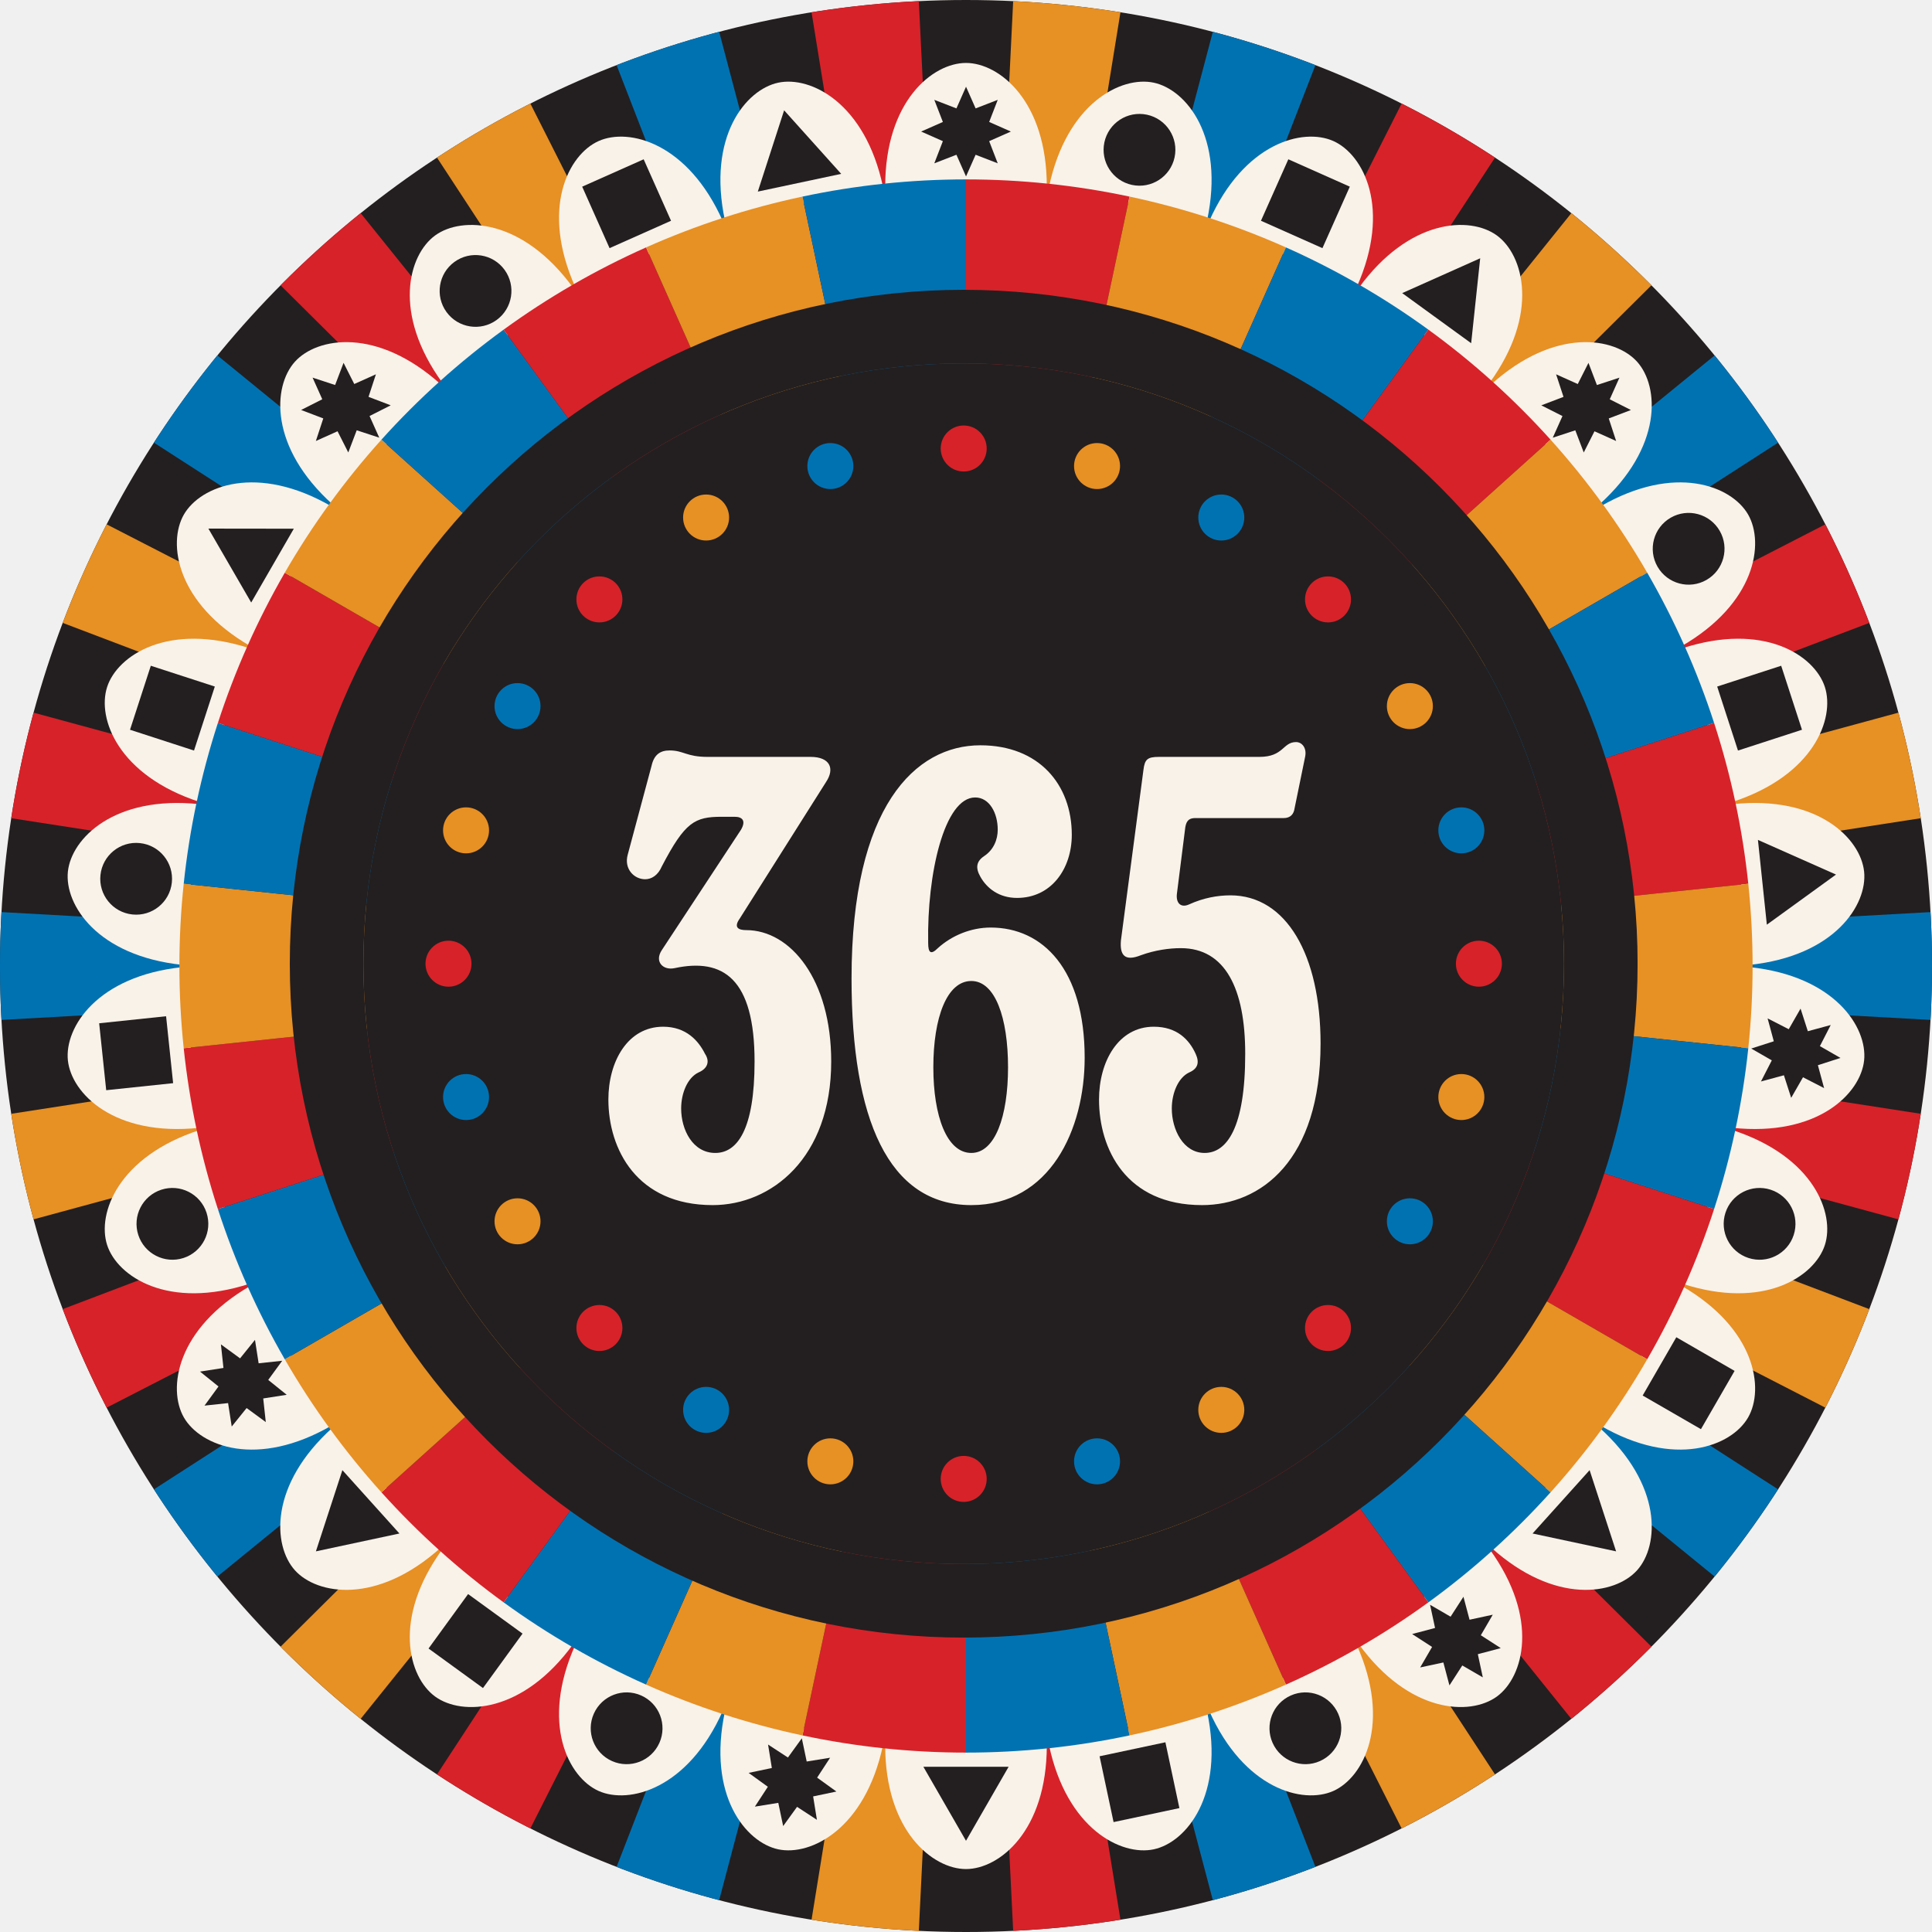
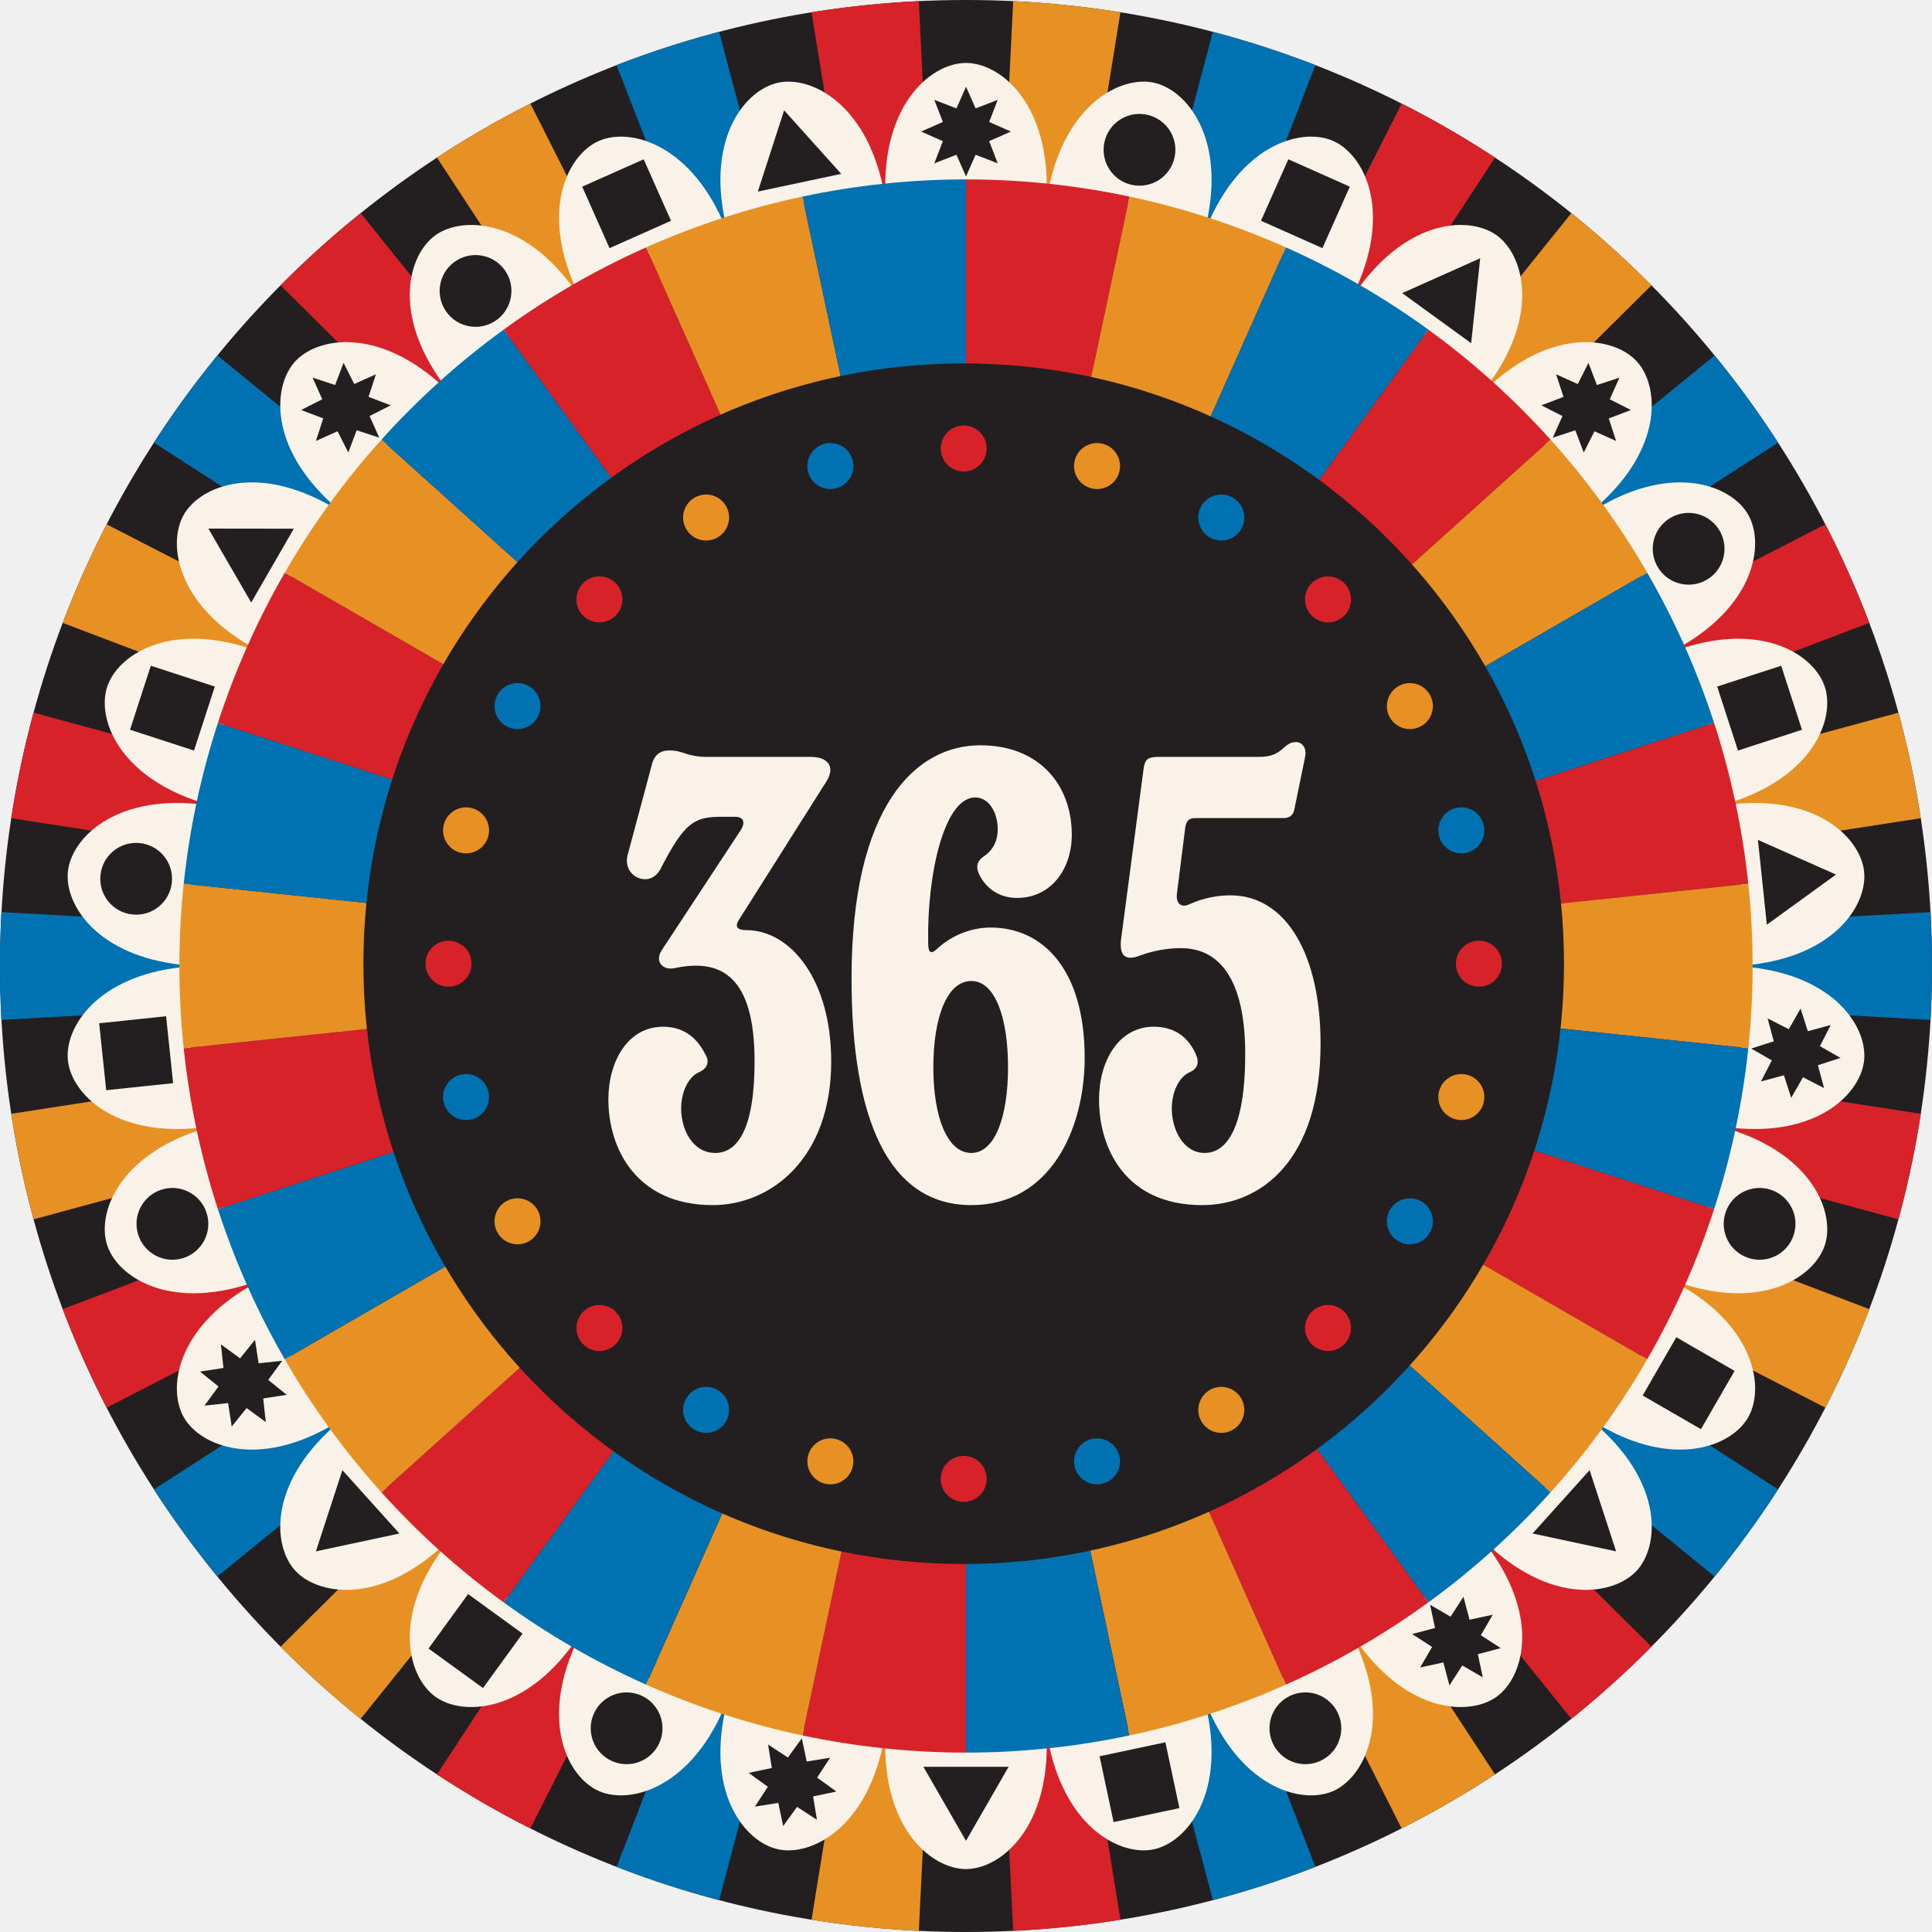
- <svg xmlns="http://www.w3.org/2000/svg" xmlns:xlink="http://www.w3.org/1999/xlink" width="420" height="420" viewBox="0 0 420 420" fill="none">
+ <svg xmlns="http://www.w3.org/2000/svg" width="420" height="420" viewBox="0 0 420 420" fill="none">
  <g clip-path="url(#clip0_767_2)">
    <rect width="420" height="420" rx="210" fill="#F8F2E9" />
    <g clip-path="url(#clip1_767_2)">
      <rect width="498" height="498" transform="translate(-39 -39)" fill="#231F20" />
      <g clip-path="url(#clip2_767_2)">
        <path d="M210 210L-53.92 169.147L-47.712 139.975L210 210Z" fill="#D72229" />
        <path d="M210 210L-39.652 115.17L-27.526 87.923L210 210Z" fill="#E79024" />
        <path d="M210 210L-14.486 65.331L3.041 41.211L210 210Z" fill="#0072B2" />
        <path d="M210 210L20.508 21.819L42.655 1.874L210 210Z" fill="#D72229" />
        <path d="M210 210L63.767 -13.464L89.595 -28.369L210 210Z" fill="#E79024" />
        <path d="M210 210L113.426 -38.991L141.78 -48.194L210 210Z" fill="#0072B2" />
        <path d="M210 210L167.307 -53.619L196.96 -56.735L210 210Z" fill="#D72229" />
        <path d="M210 210L223.04 -56.735L252.693 -53.619L210 210Z" fill="#E79024" />
        <path d="M210 210L278.22 -48.194L306.574 -38.991L210 210Z" fill="#0072B2" />
        <path d="M210 210L330.405 -28.369L356.233 -13.464L210 210Z" fill="#D72229" />
        <path d="M210 210L377.345 1.874L399.492 21.819L210 210Z" fill="#E79024" />
        <path d="M210 210L416.959 41.211L434.486 65.331L210 210Z" fill="#0072B2" />
        <path d="M210 210L447.526 87.923L459.652 115.17L210 210Z" fill="#D72229" />
        <path d="M210 210L467.712 139.975L473.92 169.147L210 210Z" fill="#E79024" />
        <path d="M210 210L476.638 195.095V224.905L210 210Z" fill="#0072B2" />
        <path d="M210 210L473.92 250.853L467.712 280.025L210 210Z" fill="#D72229" />
        <path d="M210 210L459.652 304.83L447.526 332.077L210 210Z" fill="#E79024" />
        <path d="M210 210L434.486 354.669L416.959 378.789L210 210Z" fill="#0072B2" />
        <path d="M210 210L399.492 398.181L377.345 418.126L210 210Z" fill="#D72229" />
        <path d="M210 210L356.233 433.464L330.405 448.369L210 210Z" fill="#E79024" />
        <path d="M210 210L306.574 458.991L278.22 468.194L210 210Z" fill="#0072B2" />
        <path d="M210 210L252.693 473.619L223.04 476.735L210 210Z" fill="#D72229" />
        <path d="M210 210L196.96 476.735L167.307 473.619L210 210Z" fill="#E79024" />
        <path d="M210 210L141.78 468.194L113.426 458.991L210 210Z" fill="#0072B2" />
        <path d="M210 210L89.595 448.369L63.767 433.464L210 210Z" fill="#D72229" />
        <path d="M210 210L42.655 418.126L20.508 398.181L210 210Z" fill="#E79024" />
        <path d="M210 210L3.041 378.789L-14.486 354.669L210 210Z" fill="#0072B2" />
        <path d="M210 210L-27.526 332.077L-39.652 304.83L210 210Z" fill="#D72229" />
        <path d="M210 210L-47.712 280.025L-53.92 250.853L210 210Z" fill="#E79024" />
        <path d="M210 210L-56.638 224.905V195.095L210 210Z" fill="#0072B2" />
      </g>
      <path d="M228.05 40.598C231.917 22.406 243.742 16.469 250.817 17.973C257.891 19.477 266.279 29.71 262.413 47.902L228.05 40.598Z" fill="#F8F2E9" />
      <path d="M295.391 62.585C306.323 47.539 319.541 46.925 325.392 51.176C331.244 55.427 334.744 68.188 323.812 83.234L295.391 62.585Z" fill="#F8F2E9" />
      <path d="M347.968 110.062C364.074 100.762 376.399 105.578 380.016 111.841C383.632 118.105 381.64 131.186 365.533 140.485L347.968 110.062Z" fill="#F8F2E9" />
      <path d="M376.688 174.818C395.185 172.874 404.486 182.286 405.242 189.479C405.998 196.672 398.857 207.812 380.361 209.756L376.688 174.818Z" fill="#F8F2E9" />
      <path d="M376.587 245.658C394.275 251.405 398.944 263.786 396.709 270.665C394.474 277.544 383.419 284.816 365.731 279.069L376.587 245.658Z" fill="#F8F2E9" />
      <path d="M347.681 310.333C361.503 322.777 360.732 335.987 355.892 341.362C351.052 346.737 337.996 348.884 324.174 336.44L347.681 310.333Z" fill="#F8F2E9" />
      <path d="M294.969 357.658C302.534 374.649 296.457 386.403 289.849 389.345C283.242 392.286 270.441 388.938 262.876 371.947L294.969 357.658Z" fill="#F8F2E9" />
      <path d="M227.565 379.453C227.565 398.051 217.233 406.317 210 406.317C202.767 406.317 192.435 398.051 192.435 379.453H227.565Z" fill="#F8F2E9" />
      <path d="M157.124 371.947C149.559 388.938 136.758 392.286 130.151 389.345C123.543 386.403 117.466 374.649 125.031 357.658L157.124 371.947Z" fill="#F8F2E9" />
      <path d="M95.826 336.439C82.004 348.884 68.948 346.737 64.108 341.362C59.268 335.987 58.497 322.777 72.319 310.332L95.826 336.439Z" fill="#F8F2E9" />
      <path d="M54.269 279.069C36.581 284.817 25.526 277.544 23.291 270.665C21.056 263.787 25.725 251.405 43.413 245.658L54.269 279.069Z" fill="#F8F2E9" />
      <path d="M39.64 209.756C21.143 207.812 14.002 196.672 14.758 189.479C15.514 182.286 24.815 172.874 43.312 174.818L39.64 209.756Z" fill="#F8F2E9" />
      <path d="M54.467 140.486C38.36 131.186 36.368 118.105 39.984 111.842C43.601 105.578 55.925 100.763 72.032 110.062L54.467 140.486Z" fill="#F8F2E9" />
      <path d="M96.188 83.234C85.256 68.188 88.756 55.428 94.608 51.176C100.459 46.925 113.677 47.539 124.609 62.585L96.188 83.234Z" fill="#F8F2E9" />
      <path d="M157.587 47.902C153.721 29.71 162.109 19.477 169.183 17.973C176.258 16.469 188.083 22.406 191.95 40.598L157.587 47.902Z" fill="#F8F2E9" />
      <g clip-path="url(#clip3_767_2)">
        <path d="M365.731 140.931C383.419 135.183 394.473 142.456 396.708 149.335C398.944 156.213 394.275 168.595 376.587 174.342L365.731 140.931Z" fill="#F8F2E9" />
        <path d="M380.36 210.244C398.857 212.188 405.998 223.328 405.242 230.521C404.486 237.714 395.185 247.126 376.688 245.182L380.36 210.244Z" fill="#F8F2E9" />
        <path d="M365.533 279.515C381.64 288.814 383.632 301.895 380.015 308.159C376.399 314.422 364.074 319.238 347.968 309.938L365.533 279.515Z" fill="#F8F2E9" />
        <path d="M323.812 336.766C334.744 351.812 331.244 364.573 325.392 368.824C319.541 373.075 306.323 372.461 295.391 357.415L323.812 336.766Z" fill="#F8F2E9" />
        <path d="M262.412 372.098C266.279 390.29 257.891 400.523 250.816 402.027C243.742 403.531 231.916 397.594 228.05 379.402L262.412 372.098Z" fill="#F8F2E9" />
        <path d="M191.95 379.402C188.083 397.594 176.258 403.531 169.183 402.027C162.108 400.523 153.72 390.29 157.587 372.098L191.95 379.402Z" fill="#F8F2E9" />
        <path d="M124.609 357.415C113.677 372.461 100.459 373.075 94.608 368.824C88.756 364.573 85.256 351.812 96.188 336.766L124.609 357.415Z" fill="#F8F2E9" />
        <path d="M72.032 309.938C55.925 319.238 43.601 314.422 39.984 308.159C36.368 301.895 38.36 288.814 54.467 279.515L72.032 309.938Z" fill="#F8F2E9" />
        <path d="M43.312 245.182C24.815 247.126 15.514 237.714 14.758 230.521C14.002 223.328 21.143 212.188 39.639 210.244L43.312 245.182Z" fill="#F8F2E9" />
        <path d="M43.413 174.342C25.725 168.595 21.056 156.214 23.291 149.335C25.526 142.456 36.581 135.184 54.269 140.931L43.413 174.342Z" fill="#F8F2E9" />
        <path d="M72.319 109.668C58.497 97.223 59.268 84.013 64.108 78.638C68.948 73.263 82.004 71.116 95.826 83.561L72.319 109.668Z" fill="#F8F2E9" />
        <path d="M125.031 62.342C117.466 45.351 123.543 33.597 130.15 30.655C136.758 27.714 149.559 31.062 157.124 48.053L125.031 62.342Z" fill="#F8F2E9" />
        <path d="M192.435 40.548C192.435 21.949 202.767 13.683 210 13.683C217.233 13.683 227.565 21.949 227.565 40.548L192.435 40.548Z" fill="#F8F2E9" />
        <path d="M262.876 48.053C270.441 31.062 283.242 27.714 289.849 30.655C296.457 33.597 302.534 45.351 294.969 62.342L262.876 48.053Z" fill="#F8F2E9" />
        <path d="M324.174 83.561C337.996 71.116 351.052 73.263 355.892 78.638C360.731 84.013 361.502 97.223 347.681 109.668L324.174 83.561Z" fill="#F8F2E9" />
      </g>
      <path d="M37.357 191.854C37.807 187.569 34.699 183.73 30.413 183.28C26.128 182.829 22.289 185.938 21.838 190.223C21.388 194.509 24.497 198.348 28.782 198.798C33.068 199.249 36.907 196.14 37.357 191.854Z" fill="#231F20" />
      <path d="M32.786 144.729L28.265 158.642L42.178 163.162L46.699 149.249L32.786 144.729Z" fill="#231F20" />
      <path d="M45.305 114.913L63.873 114.936L54.608 130.983L45.305 114.913Z" fill="#231F20" />
      <path d="M81.719 81.372L80.114 86.272L84.94 88.112L80.339 90.439L82.447 95.145L77.547 93.54L75.713 98.359L73.379 93.752L68.667 95.867L70.278 90.96L65.459 89.126L70.06 86.798L67.952 82.093L72.852 83.698L74.686 78.879L77.014 83.48L81.719 81.372Z" fill="#231F20" />
      <path d="M107.964 69.559C111.45 67.027 112.223 62.148 109.69 58.662C107.157 55.176 102.278 54.403 98.792 56.936C95.306 59.468 94.533 64.347 97.066 67.833C99.599 71.319 104.478 72.092 107.964 69.559Z" fill="#231F20" />
      <path d="M139.926 34.63L126.562 40.58L132.513 53.944L145.877 47.993L139.926 34.63Z" fill="#231F20" />
      <path d="M170.461 23.982L182.869 37.796L164.744 41.649L170.461 23.982Z" fill="#231F20" />
      <path d="M219.753 28.599L215.038 30.686L216.899 35.503L212.091 33.642L210.005 38.356L207.919 33.642L203.11 35.503L204.972 30.686L200.248 28.599L204.972 26.513L203.11 21.705L207.919 23.566L210.005 18.852L212.091 23.566L216.899 21.705L215.038 26.513L219.753 28.599Z" fill="#231F20" />
      <path d="M246.092 40.199C250.307 41.095 254.45 38.405 255.346 34.19C256.242 29.975 253.551 25.832 249.337 24.936C245.122 24.041 240.979 26.731 240.083 30.946C239.187 35.16 241.878 39.303 246.092 40.199Z" fill="#231F20" />
      <path d="M293.437 40.579L280.073 34.629L274.123 47.993L287.487 53.943L293.437 40.579Z" fill="#231F20" />
      <path d="M321.781 56.147L319.818 74.611L304.827 63.719L321.781 56.147Z" fill="#231F20" />
      <path d="M351.333 95.867L346.628 93.759L344.293 98.366L342.459 93.547L337.559 95.151L339.667 90.446L335.066 88.119L339.892 86.278L338.281 81.372L342.993 83.487L345.32 78.886L347.154 83.705L352.054 82.1L349.946 86.805L354.547 89.133L349.728 90.967L351.333 95.867Z" fill="#231F20" />
      <path d="M360.337 123.203C362.491 126.935 367.263 128.213 370.994 126.059C374.726 123.904 376.005 119.133 373.85 115.401C371.696 111.669 366.924 110.391 363.193 112.545C359.461 114.7 358.182 119.471 360.337 123.203Z" fill="#231F20" />
      <path d="M391.735 158.642L387.214 144.729L373.301 149.25L377.822 163.162L391.735 158.642Z" fill="#231F20" />
      <path d="M399.132 190.122L384.097 201.018L382.16 182.589L399.132 190.122Z" fill="#231F20" />
      <path d="M389.388 238.661L387.806 233.754L382.82 235.101L385.174 230.514L380.703 227.946L385.61 226.364L384.261 221.388L388.858 223.743L391.426 219.263L393.007 224.179L397.984 222.83L395.63 227.418L400.101 229.985L395.194 231.567L396.543 236.544L391.955 234.19L389.388 238.661Z" fill="#231F20" />
      <path d="M375.098 263.644C373.766 267.742 376.009 272.143 380.107 273.475C384.205 274.806 388.606 272.564 389.938 268.466C391.269 264.368 389.027 259.966 384.929 258.634C380.831 257.303 376.429 259.546 375.098 263.644Z" fill="#231F20" />
      <path d="M369.771 310.69L377.085 298.021L364.416 290.706L357.102 303.375L369.771 310.69Z" fill="#231F20" />
      <path d="M351.326 337.251L333.168 333.369L345.567 319.598L351.326 337.251Z" fill="#231F20" />
      <path d="M308.735 362.489L311.323 358.03L306.985 355.226L311.969 353.906L310.886 348.865L315.345 351.454L318.141 347.121L319.466 352.113L324.515 351.024L321.919 355.489L326.251 358.284L321.267 359.605L322.35 364.645L317.891 362.057L315.096 366.389L313.775 361.405L308.735 362.489Z" fill="#231F20" />
      <path d="M280.607 368.586C276.671 370.339 274.9 374.951 276.653 378.887C278.406 382.823 283.017 384.594 286.954 382.841C290.89 381.088 292.661 376.477 290.908 372.54C289.155 368.604 284.544 366.834 280.607 368.586Z" fill="#231F20" />
      <path d="M242.081 396.107L256.39 393.066L253.348 378.757L239.039 381.798L242.081 396.107Z" fill="#231F20" />
      <path d="M210 400.173L200.735 384.082H219.265L210 400.173Z" fill="#231F20" />
      <path d="M162.745 385.409L167.791 384.349L166.972 379.249L171.288 382.07L174.309 377.892L175.369 382.937L180.459 382.116L177.637 386.441L181.824 389.464L176.769 390.523L177.591 395.613L173.274 392.792L170.253 396.97L169.193 391.925L164.103 392.746L166.923 388.43L162.745 385.409Z" fill="#231F20" />
      <path d="M139.393 368.586C135.456 366.834 130.845 368.604 129.092 372.54C127.339 376.477 129.11 381.088 133.046 382.841C136.983 384.594 141.594 382.823 143.347 378.887C145.1 374.951 143.329 370.339 139.393 368.586Z" fill="#231F20" />
      <path d="M93.162 358.371L104.996 366.969L113.595 355.134L101.76 346.536L93.162 358.371Z" fill="#231F20" />
      <path d="M68.674 337.251L74.433 319.598L86.831 333.369L68.674 337.251Z" fill="#231F20" />
      <path d="M48.026 292.254L52.19 295.294L55.432 291.273L56.224 296.368L61.35 295.818L58.31 299.982L62.326 303.215L57.223 304.012L57.779 309.146L53.61 306.098L50.376 310.114L49.584 305.019L44.458 305.57L47.498 301.406L43.482 298.173L48.577 297.381L48.026 292.254Z" fill="#231F20" />
      <path d="M44.902 263.643C43.571 259.545 39.169 257.303 35.071 258.634C30.973 259.966 28.73 264.367 30.062 268.465C31.393 272.563 35.795 274.806 39.893 273.475C43.991 272.143 46.234 267.742 44.902 263.643Z" fill="#231F20" />
      <path d="M21.559 222.451L23.088 237L37.636 235.471L36.107 220.922L21.559 222.451Z" fill="#231F20" />
      <path d="M210 39C221.949 39 233.865 40.252 245.553 42.737L210 210V39Z" fill="#D72229" />
      <path d="M245.553 42.737C257.241 45.221 268.636 48.924 279.552 53.784L210 210L245.553 42.737Z" fill="#E79024" />
      <path d="M279.552 53.784C290.468 58.644 300.844 64.635 310.511 71.658L210 210L279.552 53.784Z" fill="#0072B2" />
      <path d="M310.511 71.658C320.178 78.681 329.082 86.699 337.078 95.579L210 210L310.511 71.658Z" fill="#D72229" />
      <path d="M337.078 95.579C345.073 104.458 352.116 114.152 358.09 124.5L210 210L337.078 95.579Z" fill="#E79024" />
      <path d="M358.09 124.5C364.065 134.848 368.938 145.794 372.631 157.158L210 210L358.09 124.5Z" fill="#0072B2" />
      <path d="M372.631 157.158C376.323 168.522 378.814 180.242 380.063 192.126L210 210L372.631 157.158Z" fill="#D72229" />
      <path d="M380.063 192.126C381.312 204.009 381.312 215.991 380.063 227.874L210 210L380.063 192.126Z" fill="#E79024" />
      <path d="M380.063 227.874C378.814 239.758 376.323 251.478 372.631 262.842L210 210L380.063 227.874Z" fill="#0072B2" />
      <path d="M372.631 262.842C368.938 274.206 364.065 285.152 358.09 295.5L210 210L372.631 262.842Z" fill="#D72229" />
      <path d="M358.09 295.5C352.116 305.848 345.073 315.542 337.078 324.421L210 210L358.09 295.5Z" fill="#E79024" />
      <path d="M337.078 324.421C329.082 333.301 320.178 341.318 310.511 348.342L210 210L337.078 324.421Z" fill="#0072B2" />
      <path d="M310.511 348.342C300.844 355.365 290.468 361.356 279.552 366.216L210 210L310.511 348.342Z" fill="#D72229" />
      <path d="M279.552 366.216C268.636 371.076 257.241 374.779 245.553 377.263L210 210L279.552 366.216Z" fill="#E79024" />
      <path d="M245.553 377.263C233.865 379.748 221.949 381 210 381V210L245.553 377.263Z" fill="#0072B2" />
      <path d="M210 381C198.051 381 186.135 379.748 174.447 377.263L210 210V381Z" fill="#D72229" />
      <path d="M174.447 377.263C162.759 374.779 151.364 371.076 140.448 366.216L210 210L174.447 377.263Z" fill="#E79024" />
      <path d="M140.448 366.216C129.532 361.356 119.156 355.365 109.489 348.342L210 210L140.448 366.216Z" fill="#0072B2" />
      <path d="M109.489 348.342C99.822 341.318 90.918 333.301 82.922 324.421L210 210L109.489 348.342Z" fill="#D72229" />
      <path d="M82.922 324.421C74.927 315.542 67.884 305.848 61.91 295.5L210 210L82.922 324.421Z" fill="#E79024" />
      <path d="M61.91 295.5C55.935 285.152 51.062 274.206 47.369 262.842L210 210L61.91 295.5Z" fill="#0072B2" />
      <path d="M47.369 262.842C43.677 251.478 41.186 239.758 39.937 227.874L210 210L47.369 262.842Z" fill="#D72229" />
      <path d="M39.937 227.874C38.688 215.991 38.688 204.009 39.937 192.126L210 210L39.937 227.874Z" fill="#E79024" />
      <path d="M39.937 192.126C41.186 180.242 43.677 168.522 47.369 157.158L210 210L39.937 192.126Z" fill="#0072B2" />
      <path d="M47.369 157.158C51.062 145.794 55.935 134.848 61.91 124.5L210 210L47.369 157.158Z" fill="#D72229" />
      <path d="M61.91 124.5C67.884 114.152 74.927 104.458 82.922 95.579L210 210L61.91 124.5Z" fill="#E79024" />
      <path d="M82.922 95.579C90.918 86.699 99.822 78.681 109.489 71.658L210 210L82.922 95.579Z" fill="#0072B2" />
      <path d="M109.489 71.658C119.156 64.635 129.532 58.644 140.448 53.784L210 210L109.489 71.658Z" fill="#D72229" />
      <path d="M140.448 53.784C151.364 48.924 162.759 45.221 174.447 42.737L210 210L140.448 53.784Z" fill="#E79024" />
      <path d="M174.447 42.737C186.135 40.252 198.051 39 210 39V210L174.447 42.737Z" fill="#0072B2" />
-       <use xlink:href="#stroke0_767_2" fill="#231F20" />
-       <mask id="stroke1_767_2" maskUnits="userSpaceOnUse" x="63" y="63" width="293" height="293" fill="black">
-         <rect fill="white" x="63" y="63" width="293" height="293" />
-         <use xlink:href="#stroke0_767_2" />
-       </mask>
-       <path d="M340 209.5C340 281.573 281.573 340 209.5 340C137.427 340 79 281.573 79 209.5C79 137.427 137.427 79 209.5 79C281.573 79 340 137.427 340 209.5Z" stroke-width="32" stroke="#231F20" mask="url(#stroke1_767_2)" />
+       <path d="M209.5 340C281.573 340 340 281.573 340 209.5C340 137.427 281.573 79 209.5 79C137.427 79 79 137.427 79 209.5C79 281.573 137.427 340 209.5 340Z" fill="#231F20" />
      <circle cx="180.512" cy="101.316" r="5" fill="#0072B2" />
      <circle cx="153.5" cy="112.505" r="5" fill="#E79024" />
      <circle cx="130.304" cy="130.304" r="5" fill="#D72229" />
      <circle cx="112.505" cy="153.5" r="5" fill="#0072B2" />
      <circle cx="101.316" cy="180.512" r="5" fill="#E79024" />
      <circle cx="97.5" cy="209.5" r="5" fill="#D72229" />
      <circle cx="101.316" cy="238.488" r="5" fill="#0072B2" />
      <circle cx="112.505" cy="265.5" r="5" fill="#E79024" />
      <circle cx="130.304" cy="288.696" r="5" fill="#D72229" />
      <circle cx="153.5" cy="306.495" r="5" fill="#0072B2" />
      <circle cx="180.512" cy="317.684" r="5" fill="#E79024" />
      <circle cx="209.5" cy="321.5" r="5" fill="#D72229" />
      <circle cx="238.488" cy="317.684" r="5" fill="#0072B2" />
      <circle cx="265.5" cy="306.495" r="5" fill="#E79024" />
      <circle cx="288.696" cy="288.696" r="5" fill="#D72229" />
      <circle cx="306.495" cy="265.5" r="5" fill="#0072B2" />
      <circle cx="317.684" cy="238.488" r="5" fill="#E79024" />
      <circle cx="321.5" cy="209.5" r="5" fill="#D72229" />
      <circle cx="317.684" cy="180.512" r="5" fill="#0072B2" />
      <circle cx="306.495" cy="153.5" r="5" fill="#E79024" />
      <circle cx="288.696" cy="130.304" r="5" fill="#D72229" />
      <circle cx="265.5" cy="112.505" r="5" fill="#0072B2" />
      <circle cx="238.488" cy="101.316" r="5" fill="#E79024" />
      <circle cx="209.5" cy="97.5" r="5" fill="#D72229" />
      <path d="M132.257 239.02C132.257 230.76 136.457 223.2 144.157 223.2C149.197 223.2 151.857 226.28 153.257 229.08C154.377 230.76 153.817 232.3 151.857 233.14C149.477 234.26 148.077 237.62 148.077 240.98C148.077 245.6 150.597 250.64 155.497 250.64C160.257 250.64 164.037 245.6 164.037 230.76C164.037 212.7 157.177 208.22 146.677 210.46C144.157 211.02 142.197 209.06 143.877 206.54L161.097 180.36C162.217 178.4 161.377 177.56 159.697 177.56H156.897C151.017 177.56 148.917 178.68 143.877 188.34C143.037 190.3 141.637 191.14 140.237 191.14C137.857 191.14 135.617 188.9 136.457 185.82L141.637 166.5C142.197 163.98 143.597 163.14 145.557 163.14C148.637 163.14 149.197 164.54 153.817 164.54H176.217C180.417 164.54 181.537 167.06 179.577 170L160.817 199.68C159.417 201.64 160.537 202.2 162.217 202.2C171.877 202.2 180.697 212.98 180.697 230.76C180.697 251.76 167.677 261.98 154.937 261.98C138.417 261.98 132.257 249.8 132.257 239.02ZM202.898 232.02C202.898 242.66 205.838 250.64 211.158 250.64C216.338 250.64 219.138 242.66 219.138 232.02C219.138 221.24 216.338 213.26 211.158 213.26C205.838 213.26 202.898 221.24 202.898 232.02ZM185.118 212.7C185.118 175.32 198.978 162.02 213.118 162.02C225.858 162.02 232.998 170.56 232.998 181.48C232.998 188.9 228.518 195.2 221.098 195.2C217.178 195.2 214.518 193.1 213.118 190.58C211.998 188.62 212.278 187.22 213.958 186.1C216.058 184.7 216.898 182.46 216.898 180.36C216.898 176.72 215.078 173.36 211.998 173.36C205.278 173.36 201.498 190.02 201.778 205C201.778 207.1 202.338 207.66 203.878 206.12C206.958 203.32 211.158 201.64 215.358 201.64C226.698 201.64 235.798 210.74 235.798 229.92C235.798 245.6 228.238 261.98 211.158 261.98C193.098 261.98 185.118 243.22 185.118 212.7ZM238.919 239.02C238.919 230.76 243.119 223.2 250.819 223.2C255.859 223.2 258.519 226 259.919 229.08C260.759 230.9 260.479 232.3 258.519 233.14C256.139 234.26 254.739 237.62 254.739 240.98C254.739 245.6 257.259 250.64 261.879 250.64C266.639 250.64 270.699 245.32 270.699 229.08C270.699 214.94 266.359 206.12 256.699 206.12C254.179 206.12 251.099 206.54 248.019 207.66C244.519 209.06 243.399 207.66 243.679 204.44L248.579 167.34C248.859 165.1 249.419 164.54 251.939 164.54H273.779C279.099 164.54 278.819 161.32 281.759 161.32C283.019 161.32 284.139 162.58 283.719 164.54L281.339 176.16C281.059 177.28 280.219 177.84 279.099 177.84H259.919C258.799 177.84 257.959 178.12 257.679 179.8L255.859 194.22C255.579 196.32 256.699 197.44 258.519 196.6C261.599 195.2 264.679 194.64 267.479 194.64C279.659 194.64 287.079 207.66 287.079 226.84C287.079 252.32 274.059 261.98 261.319 261.98C244.799 261.98 238.919 249.8 238.919 239.02Z" fill="#F8F2E9" />
    </g>
  </g>
  <defs>
    <clipPath id="clip0_767_2">
      <rect width="420" height="420" rx="210" fill="white" />
    </clipPath>
    <clipPath id="clip1_767_2">
      <rect width="498" height="498" fill="white" transform="translate(-39 -39)" />
    </clipPath>
    <clipPath id="clip2_767_2">
      <rect width="486" height="486" fill="white" transform="translate(-33 -33)" />
    </clipPath>
    <clipPath id="clip3_767_2">
      <rect width="404" height="404" fill="white" transform="translate(283.937 -65.937) rotate(60)" />
    </clipPath>
-     <path id="stroke0_767_2" d="M209.5 340C281.573 340 340 281.573 340 209.5C340 137.427 281.573 79 209.5 79C137.427 79 79 137.427 79 209.5C79 281.573 137.427 340 209.5 340Z" />
  </defs>
</svg>
